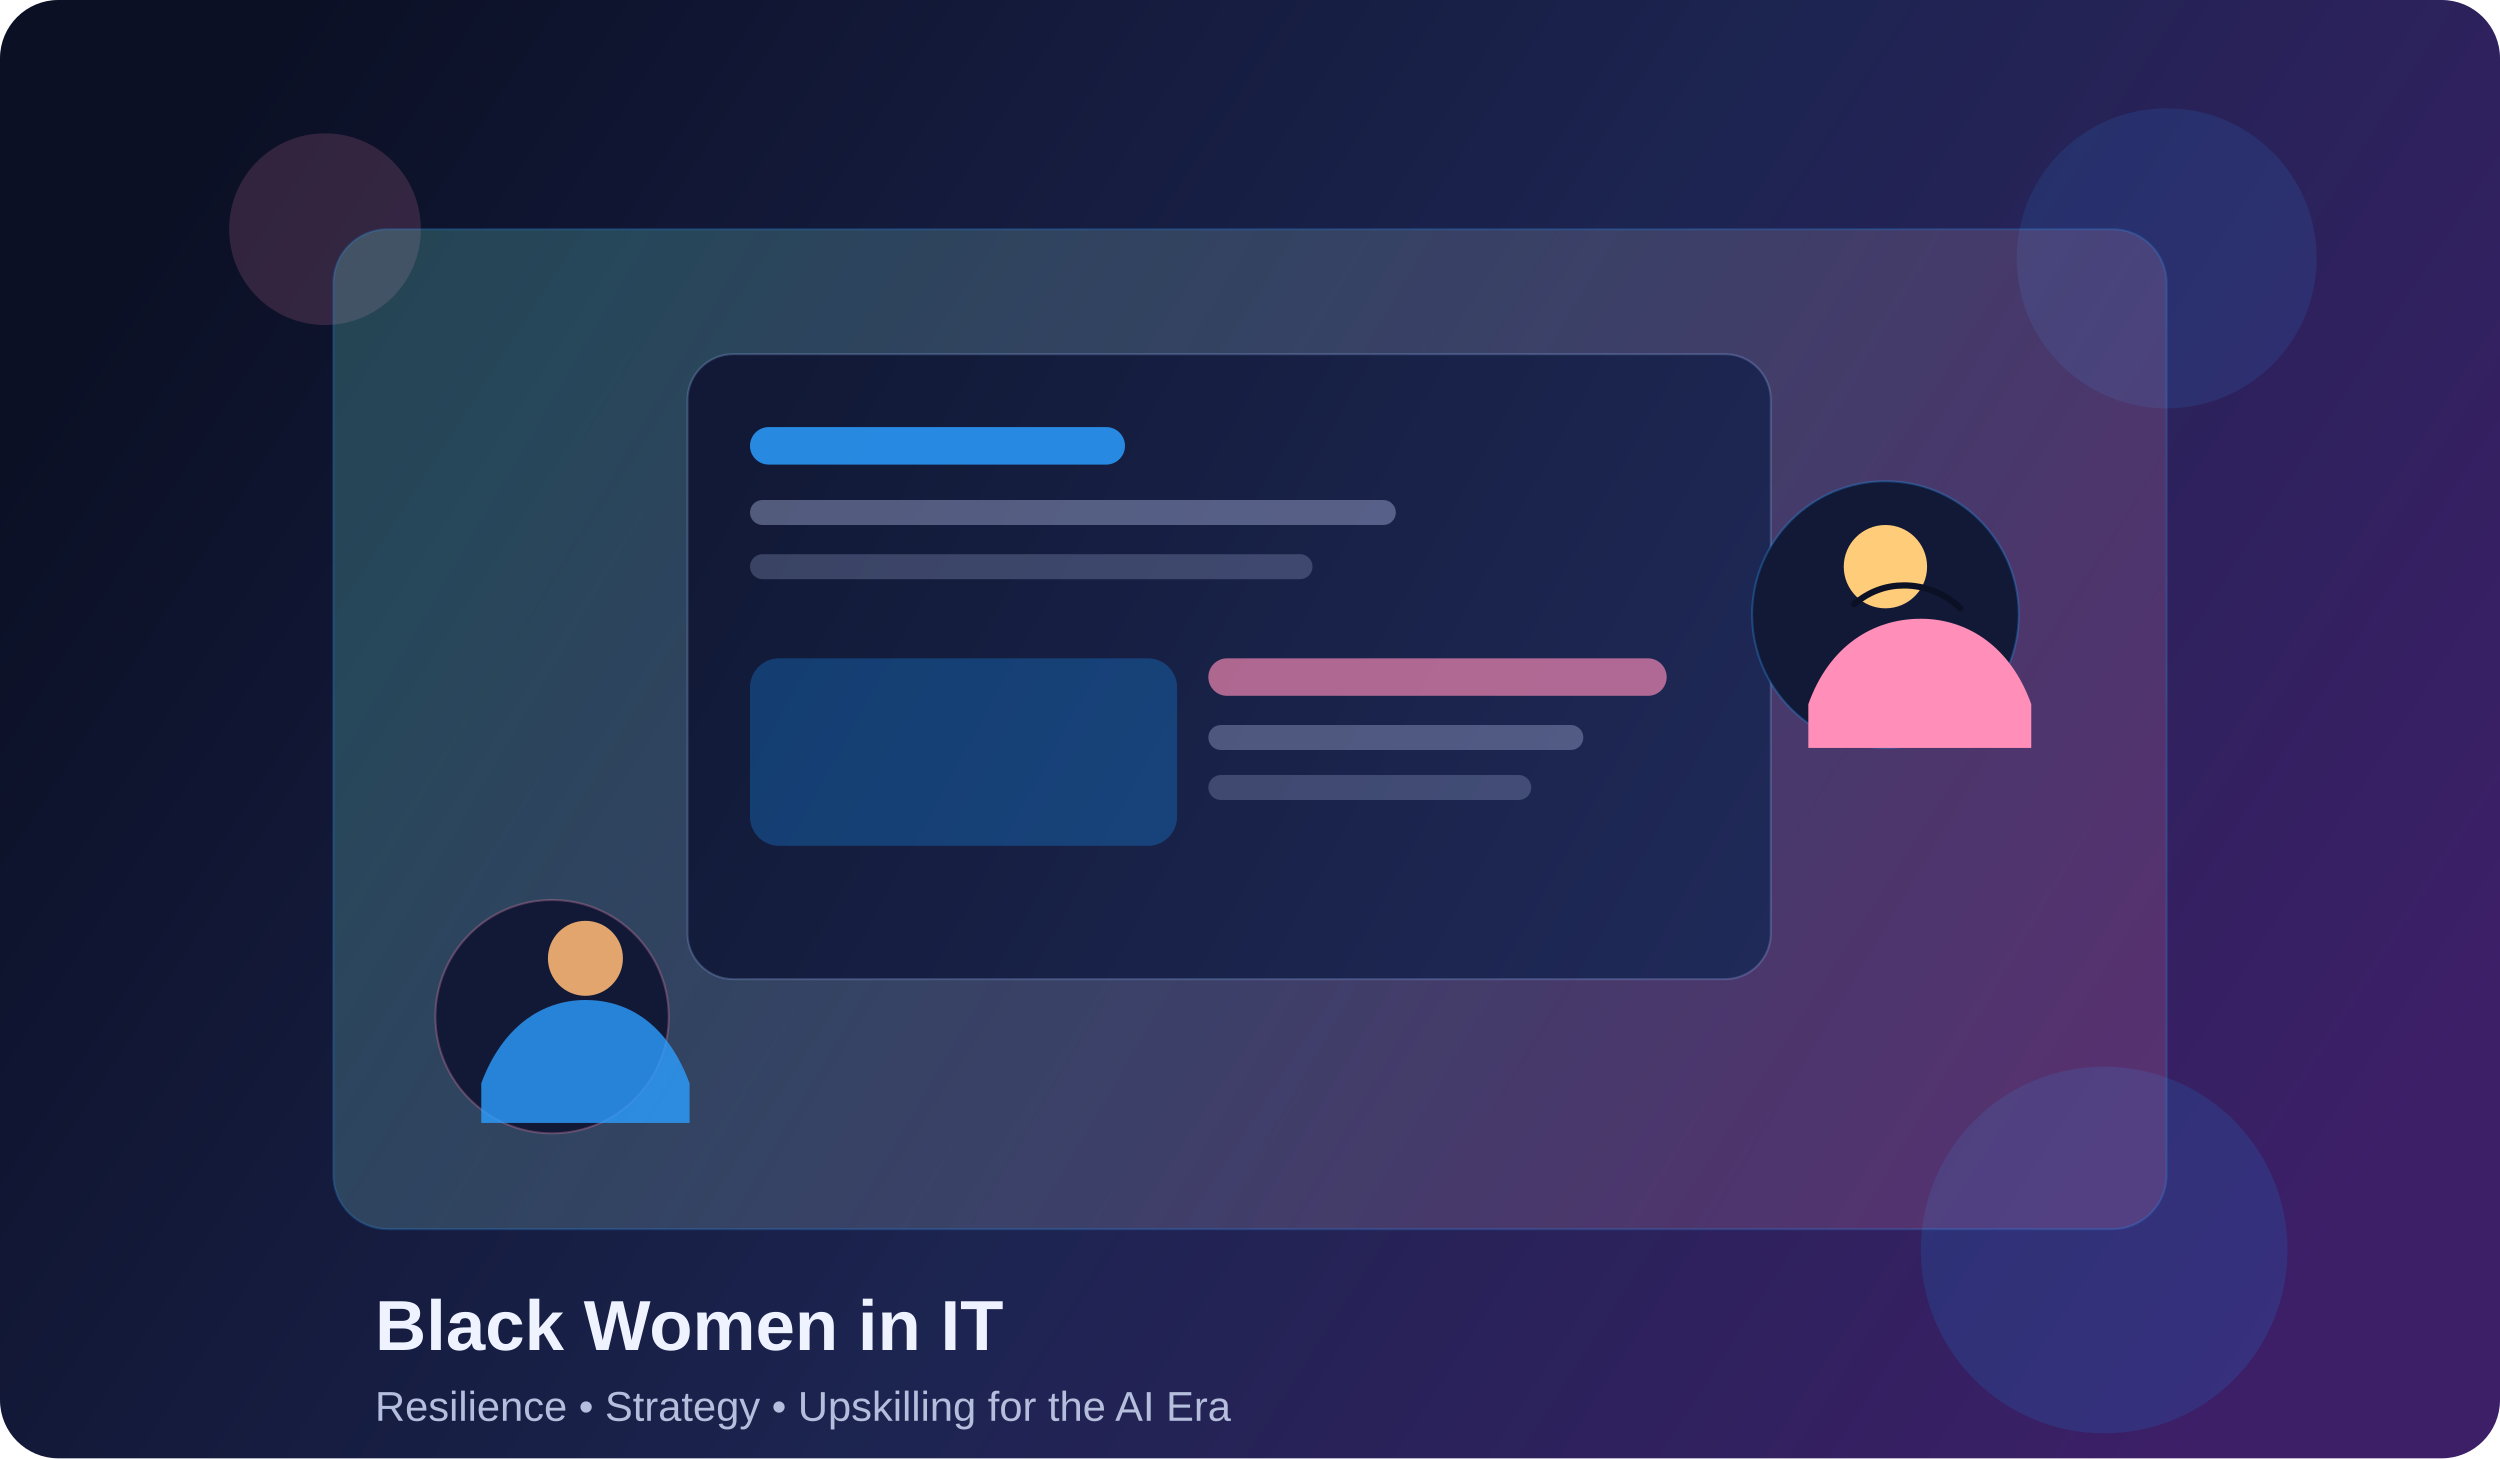
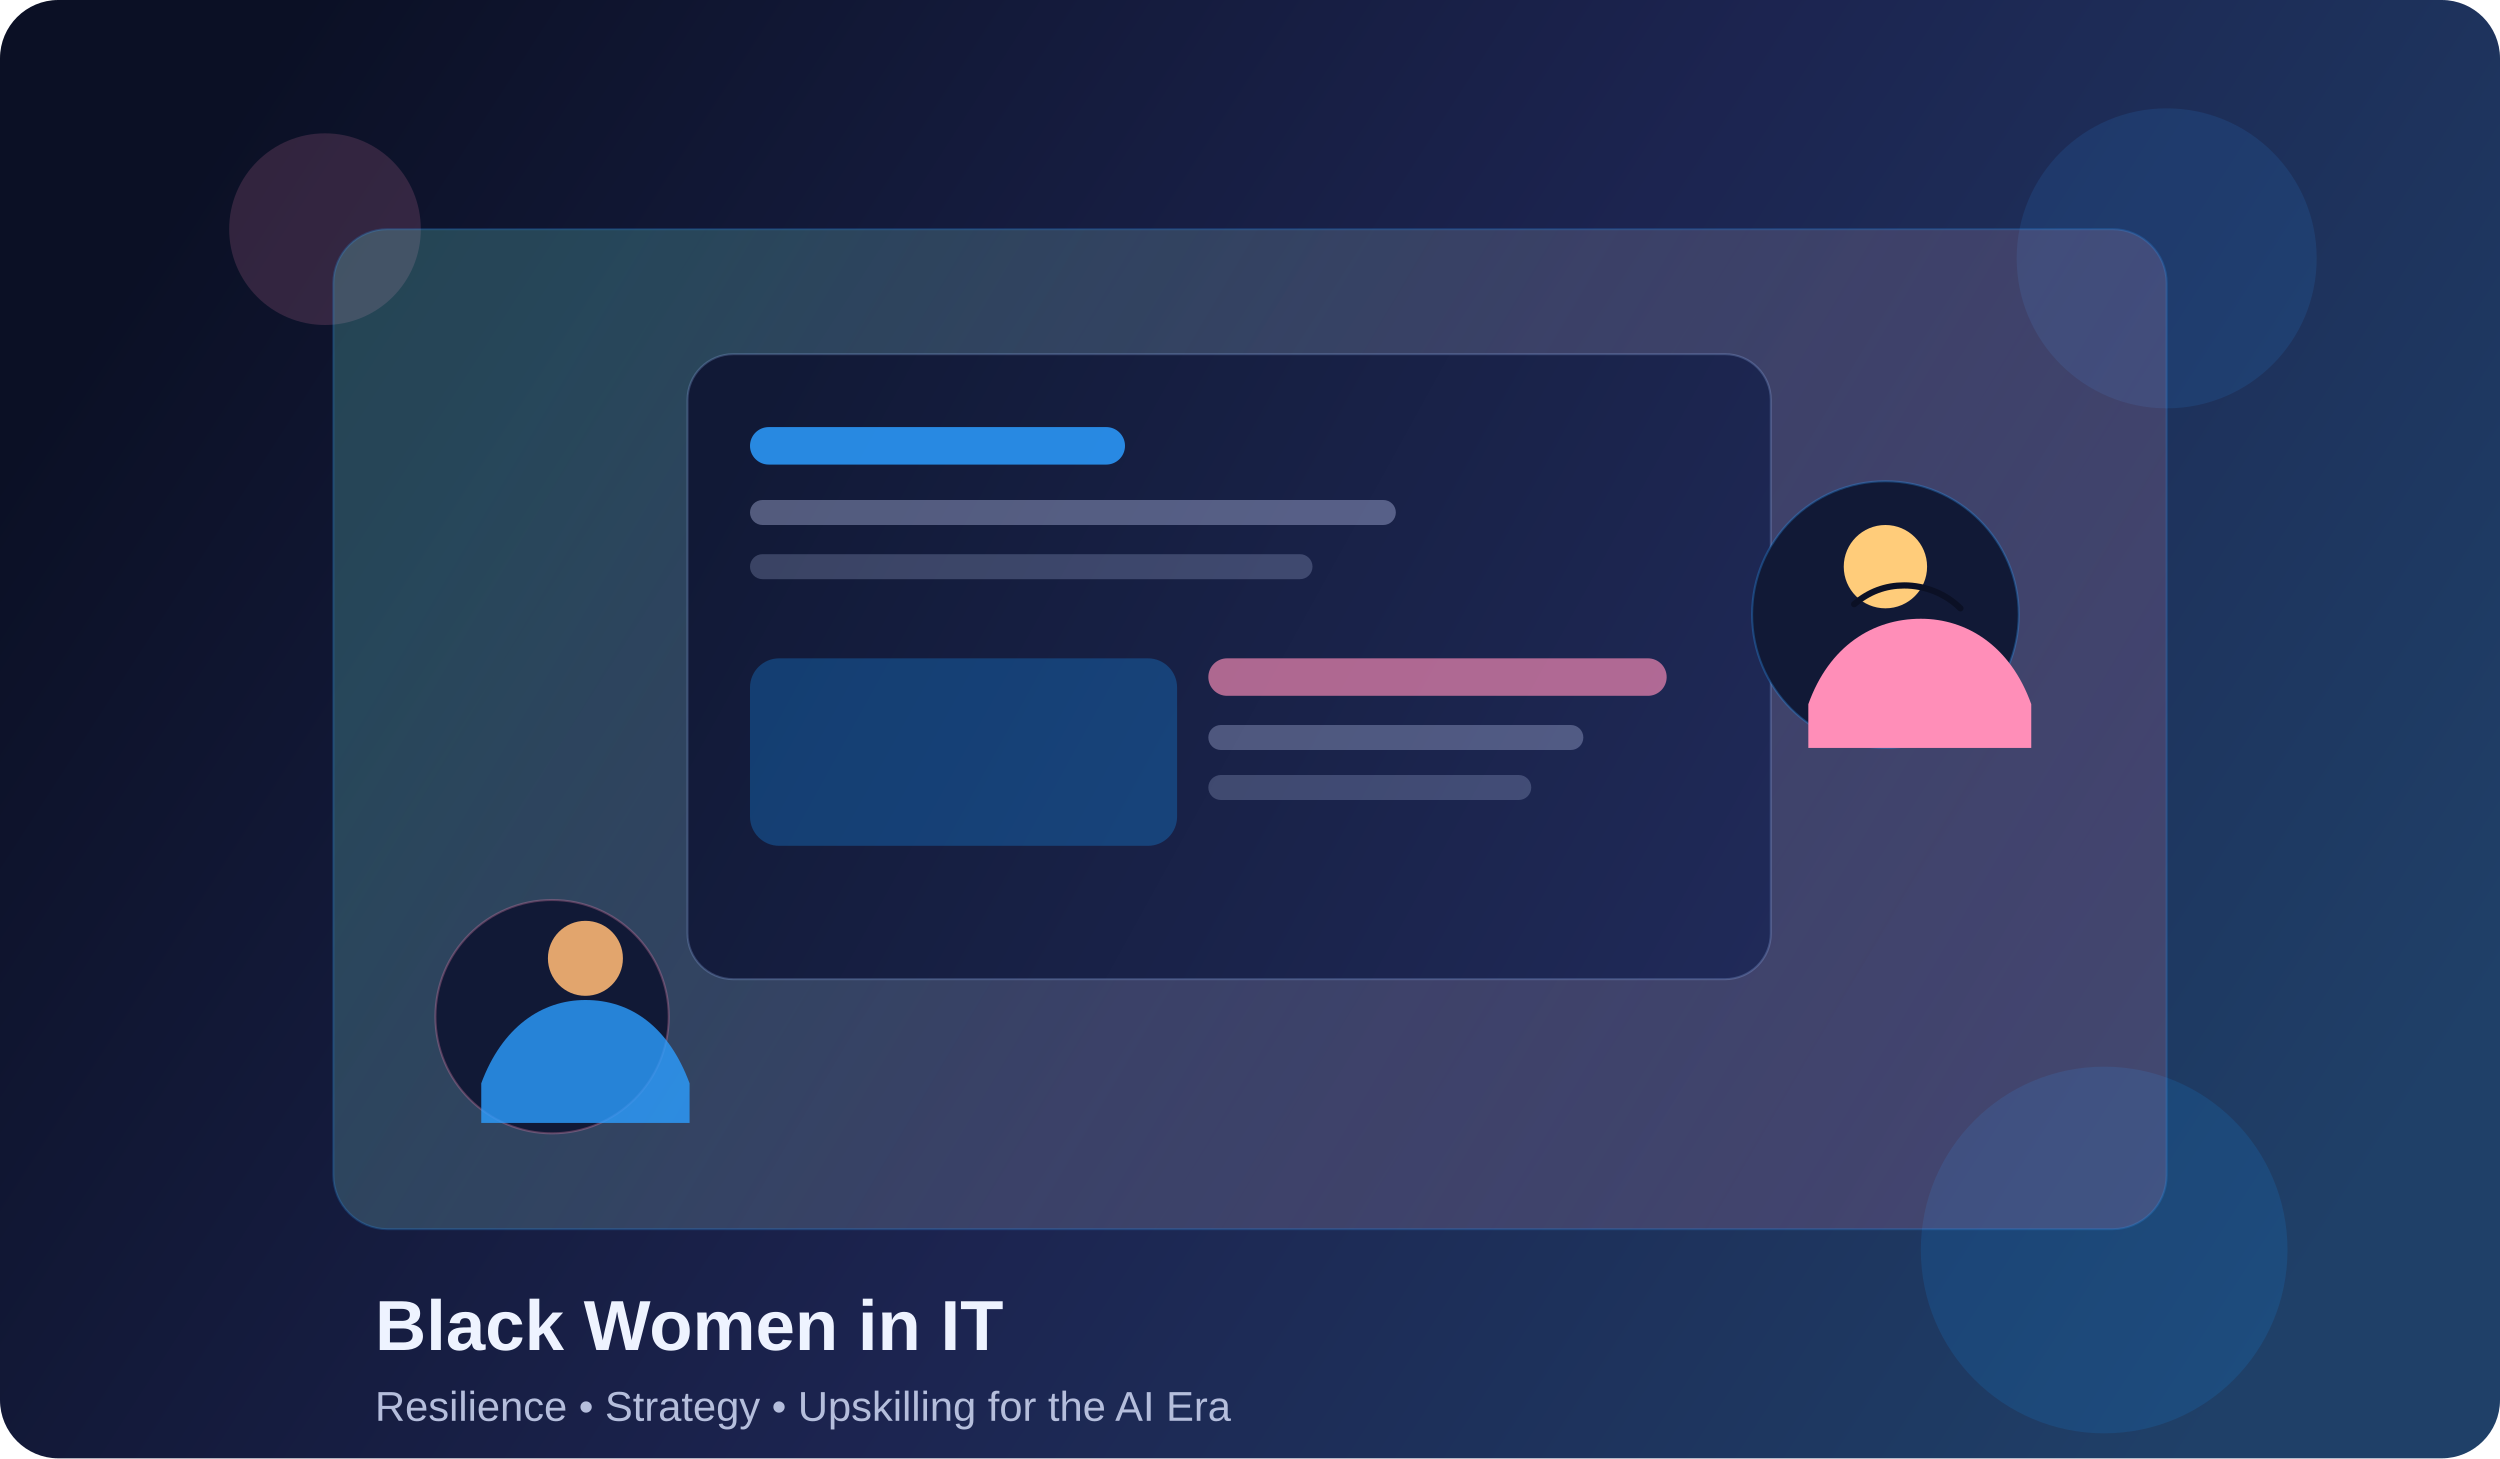
<svg xmlns="http://www.w3.org/2000/svg" width="1200" height="700" viewBox="0 0 1200 700" fill="none">
  <defs>
    <linearGradient id="bg" x1="120" y1="40" x2="1080" y2="660" gradientUnits="userSpaceOnUse">
      <stop stop-color="#0B1025" />
      <stop offset="0.52" stop-color="#1C2450" />
-       <stop offset="1" stop-color="#3D1F68" />
+       <stop offset="1" stop-color="#1f4068" />
    </linearGradient>
    <linearGradient id="panel" x1="270" y1="180" x2="930" y2="570" gradientUnits="userSpaceOnUse">
      <stop stop-color="#78EFE2" stop-opacity="0.22" />
      <stop offset="1" stop-color="#FF8EB8" stop-opacity="0.16" />
    </linearGradient>
    <linearGradient id="screen" x1="360" y1="200" x2="850" y2="470" gradientUnits="userSpaceOnUse">
      <stop stop-color="#111936" />
      <stop offset="1" stop-color="#202A59" />
    </linearGradient>
  </defs>
  <rect width="1200" height="700" rx="28" fill="url(#bg)" />
  <circle cx="1040" cy="124" r="72" fill="#2C9DFF" fill-opacity="0.12" />
  <circle cx="156" cy="110" r="46" fill="#FF8EB8" fill-opacity="0.16" />
  <circle cx="1010" cy="600" r="88" fill="#178BE7" fill-opacity="0.16" />
  <rect x="160" y="110" width="880" height="480" rx="26" fill="url(#panel)" stroke="#2C9DFF" stroke-opacity="0.22" />
  <rect x="330" y="170" width="520" height="300" rx="22" fill="url(#screen)" stroke="#9EC3FF" stroke-opacity="0.24" />
  <rect x="360" y="205" width="180" height="18" rx="9" fill="#2C9DFF" fill-opacity="0.85" />
  <rect x="360" y="240" width="310" height="12" rx="6" fill="#CBD5FF" fill-opacity="0.35" />
  <rect x="360" y="266" width="270" height="12" rx="6" fill="#CBD5FF" fill-opacity="0.22" />
  <rect x="360" y="316" width="205" height="90" rx="14" fill="#178BE7" fill-opacity="0.32" />
  <rect x="580" y="316" width="220" height="18" rx="9" fill="#FF8EB8" fill-opacity="0.65" />
  <rect x="580" y="348" width="180" height="12" rx="6" fill="#CBD5FF" fill-opacity="0.3" />
  <rect x="580" y="372" width="155" height="12" rx="6" fill="#CBD5FF" fill-opacity="0.22" />
  <circle cx="905" cy="295" r="64" fill="#111936" stroke="#2C9DFF" stroke-opacity="0.3" />
  <circle cx="905" cy="272" r="20" fill="#FFCC7A" />
  <path d="M868 338C878 310 899 297 922 297C944 297 965 310 975 338V359H868V338Z" fill="#FF8EB8" />
  <path d="M890 290C897 284 905 281 914 281C924 281 934 285 941 292" stroke="#0B1025" stroke-width="3" stroke-linecap="round" />
  <circle cx="265" cy="488" r="56" fill="#111936" stroke="#FF8EB8" stroke-opacity="0.28" />
  <path d="M231 520C241 493 260 480 281 480C303 480 321 493 331 520V539H231V520Z" fill="#2C9DFF" fill-opacity="0.8" />
  <circle cx="281" cy="460" r="18" fill="#E2A56D" />
  <text x="180" y="648" fill="#EEF3FF" font-family="Segoe UI, Arial, sans-serif" font-size="34" font-weight="700">Black Women in IT</text>
  <text x="180" y="682" fill="#B5BEDC" font-family="Segoe UI, Arial, sans-serif" font-size="20">Resilience • Strategy • Upskilling for the AI Era</text>
</svg>
